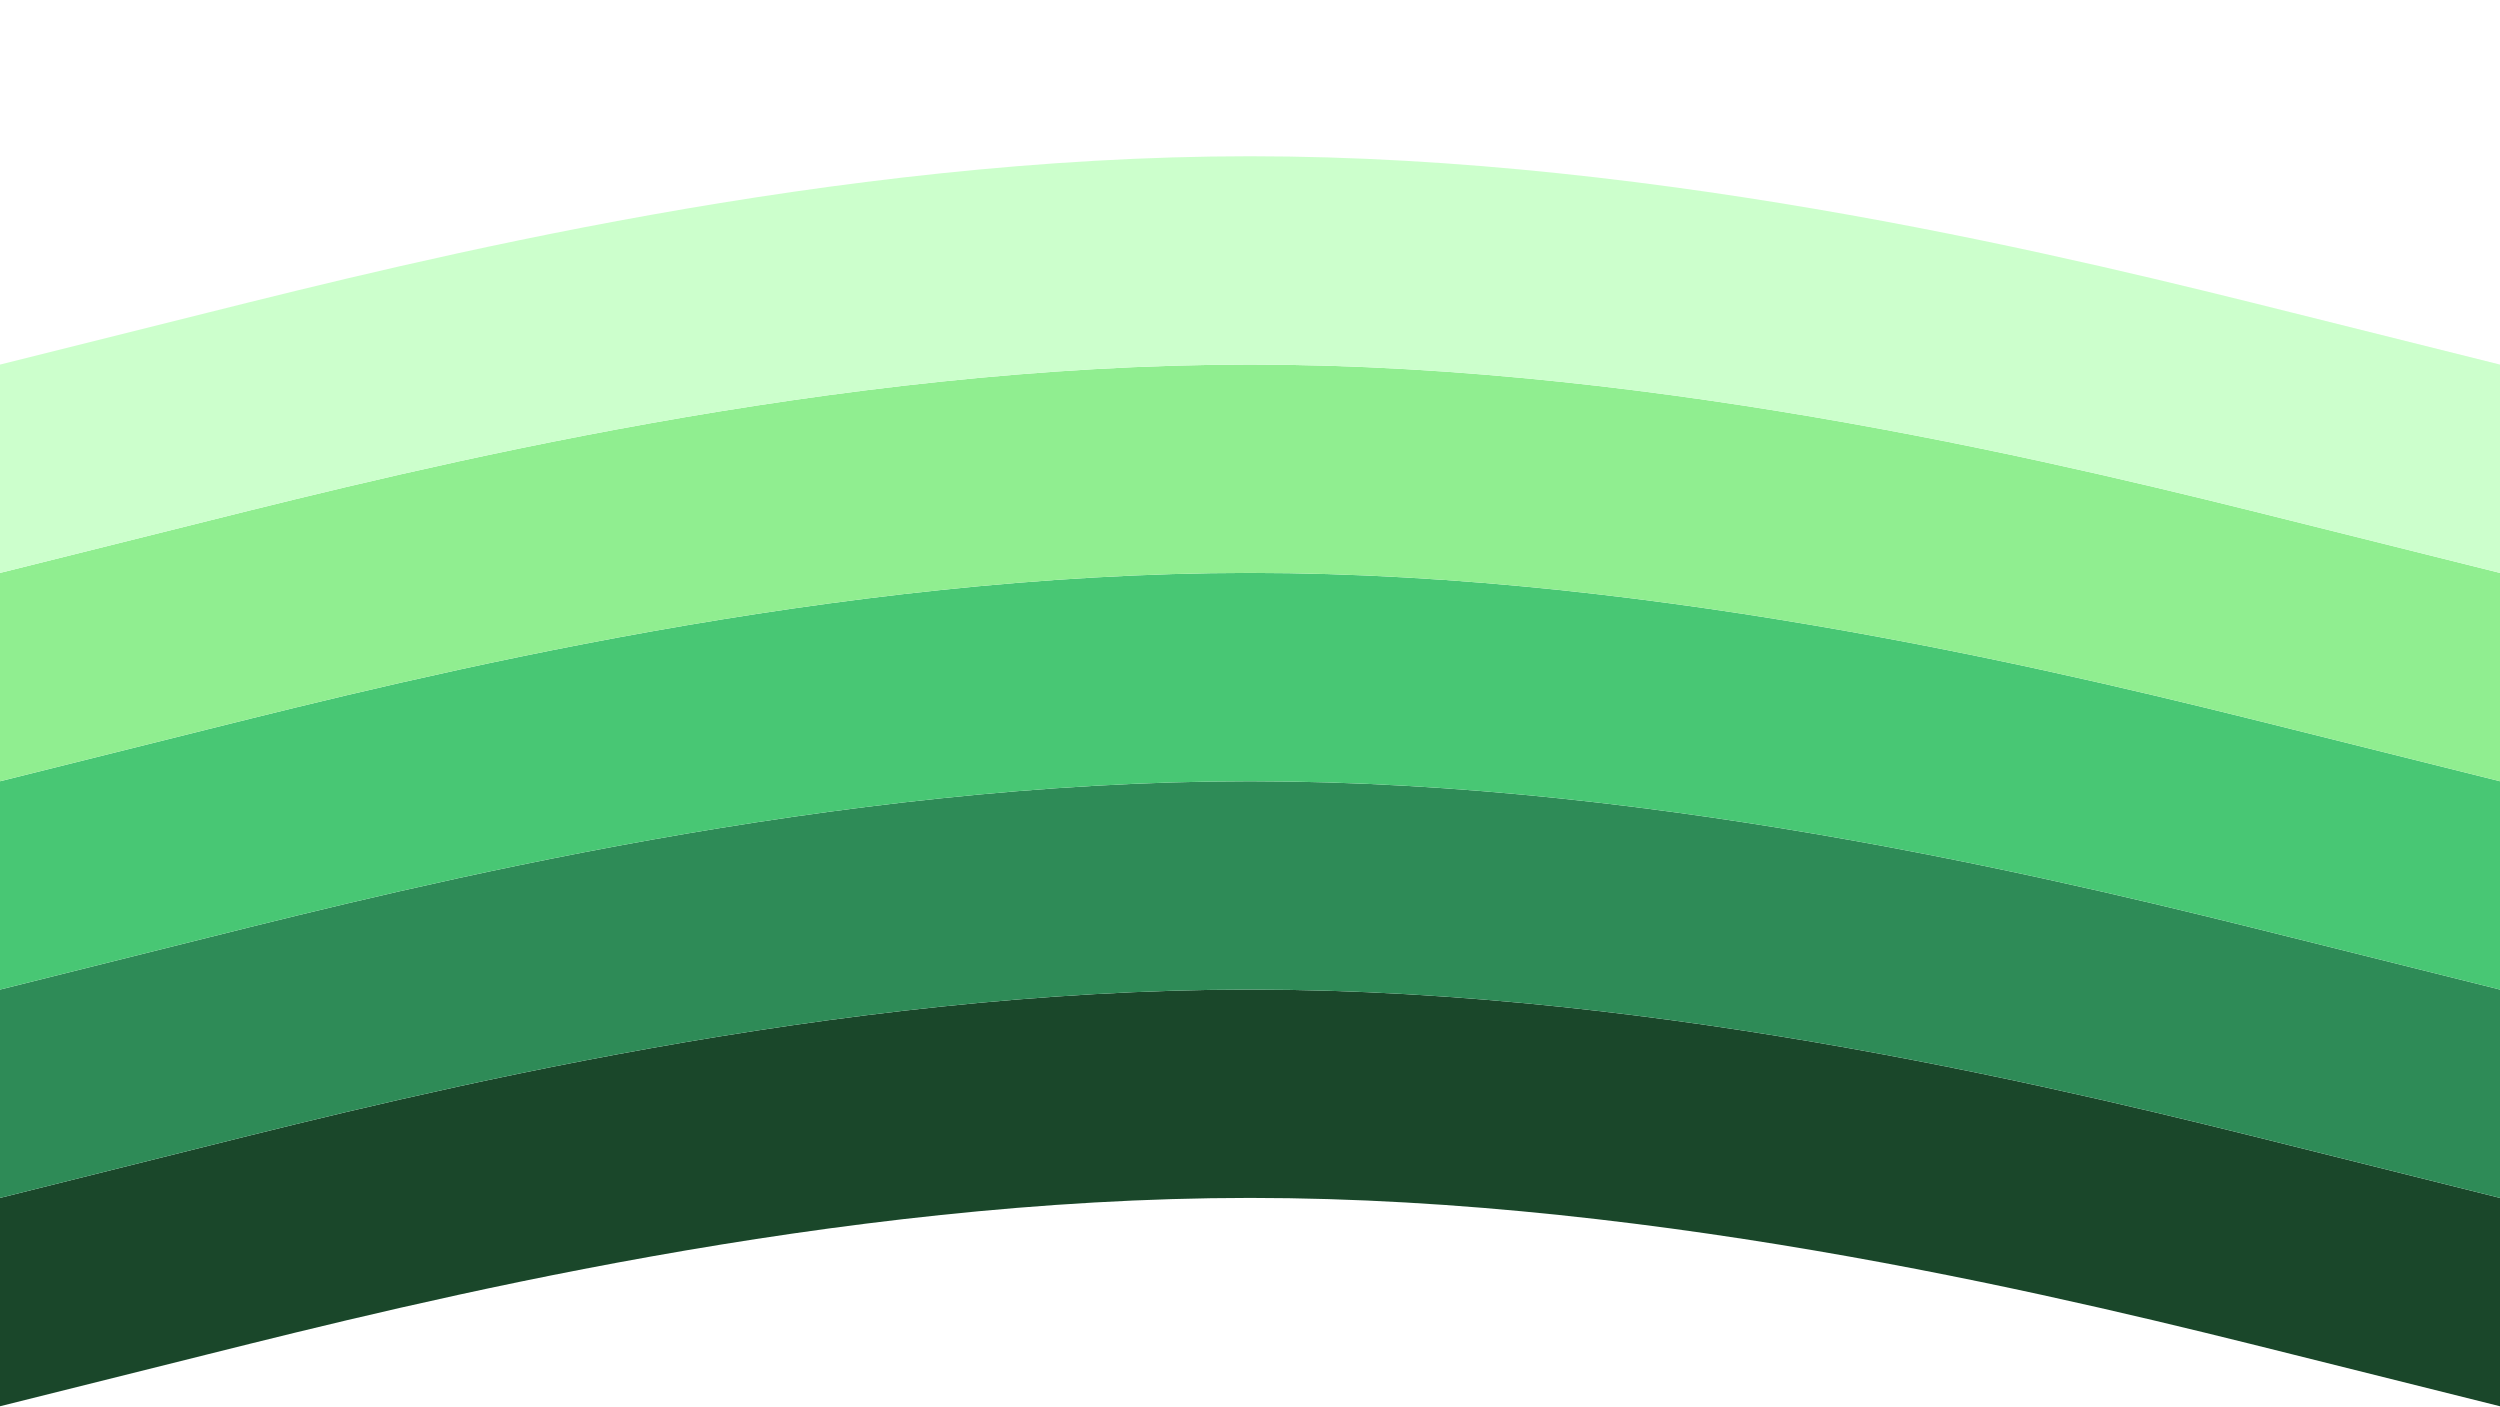
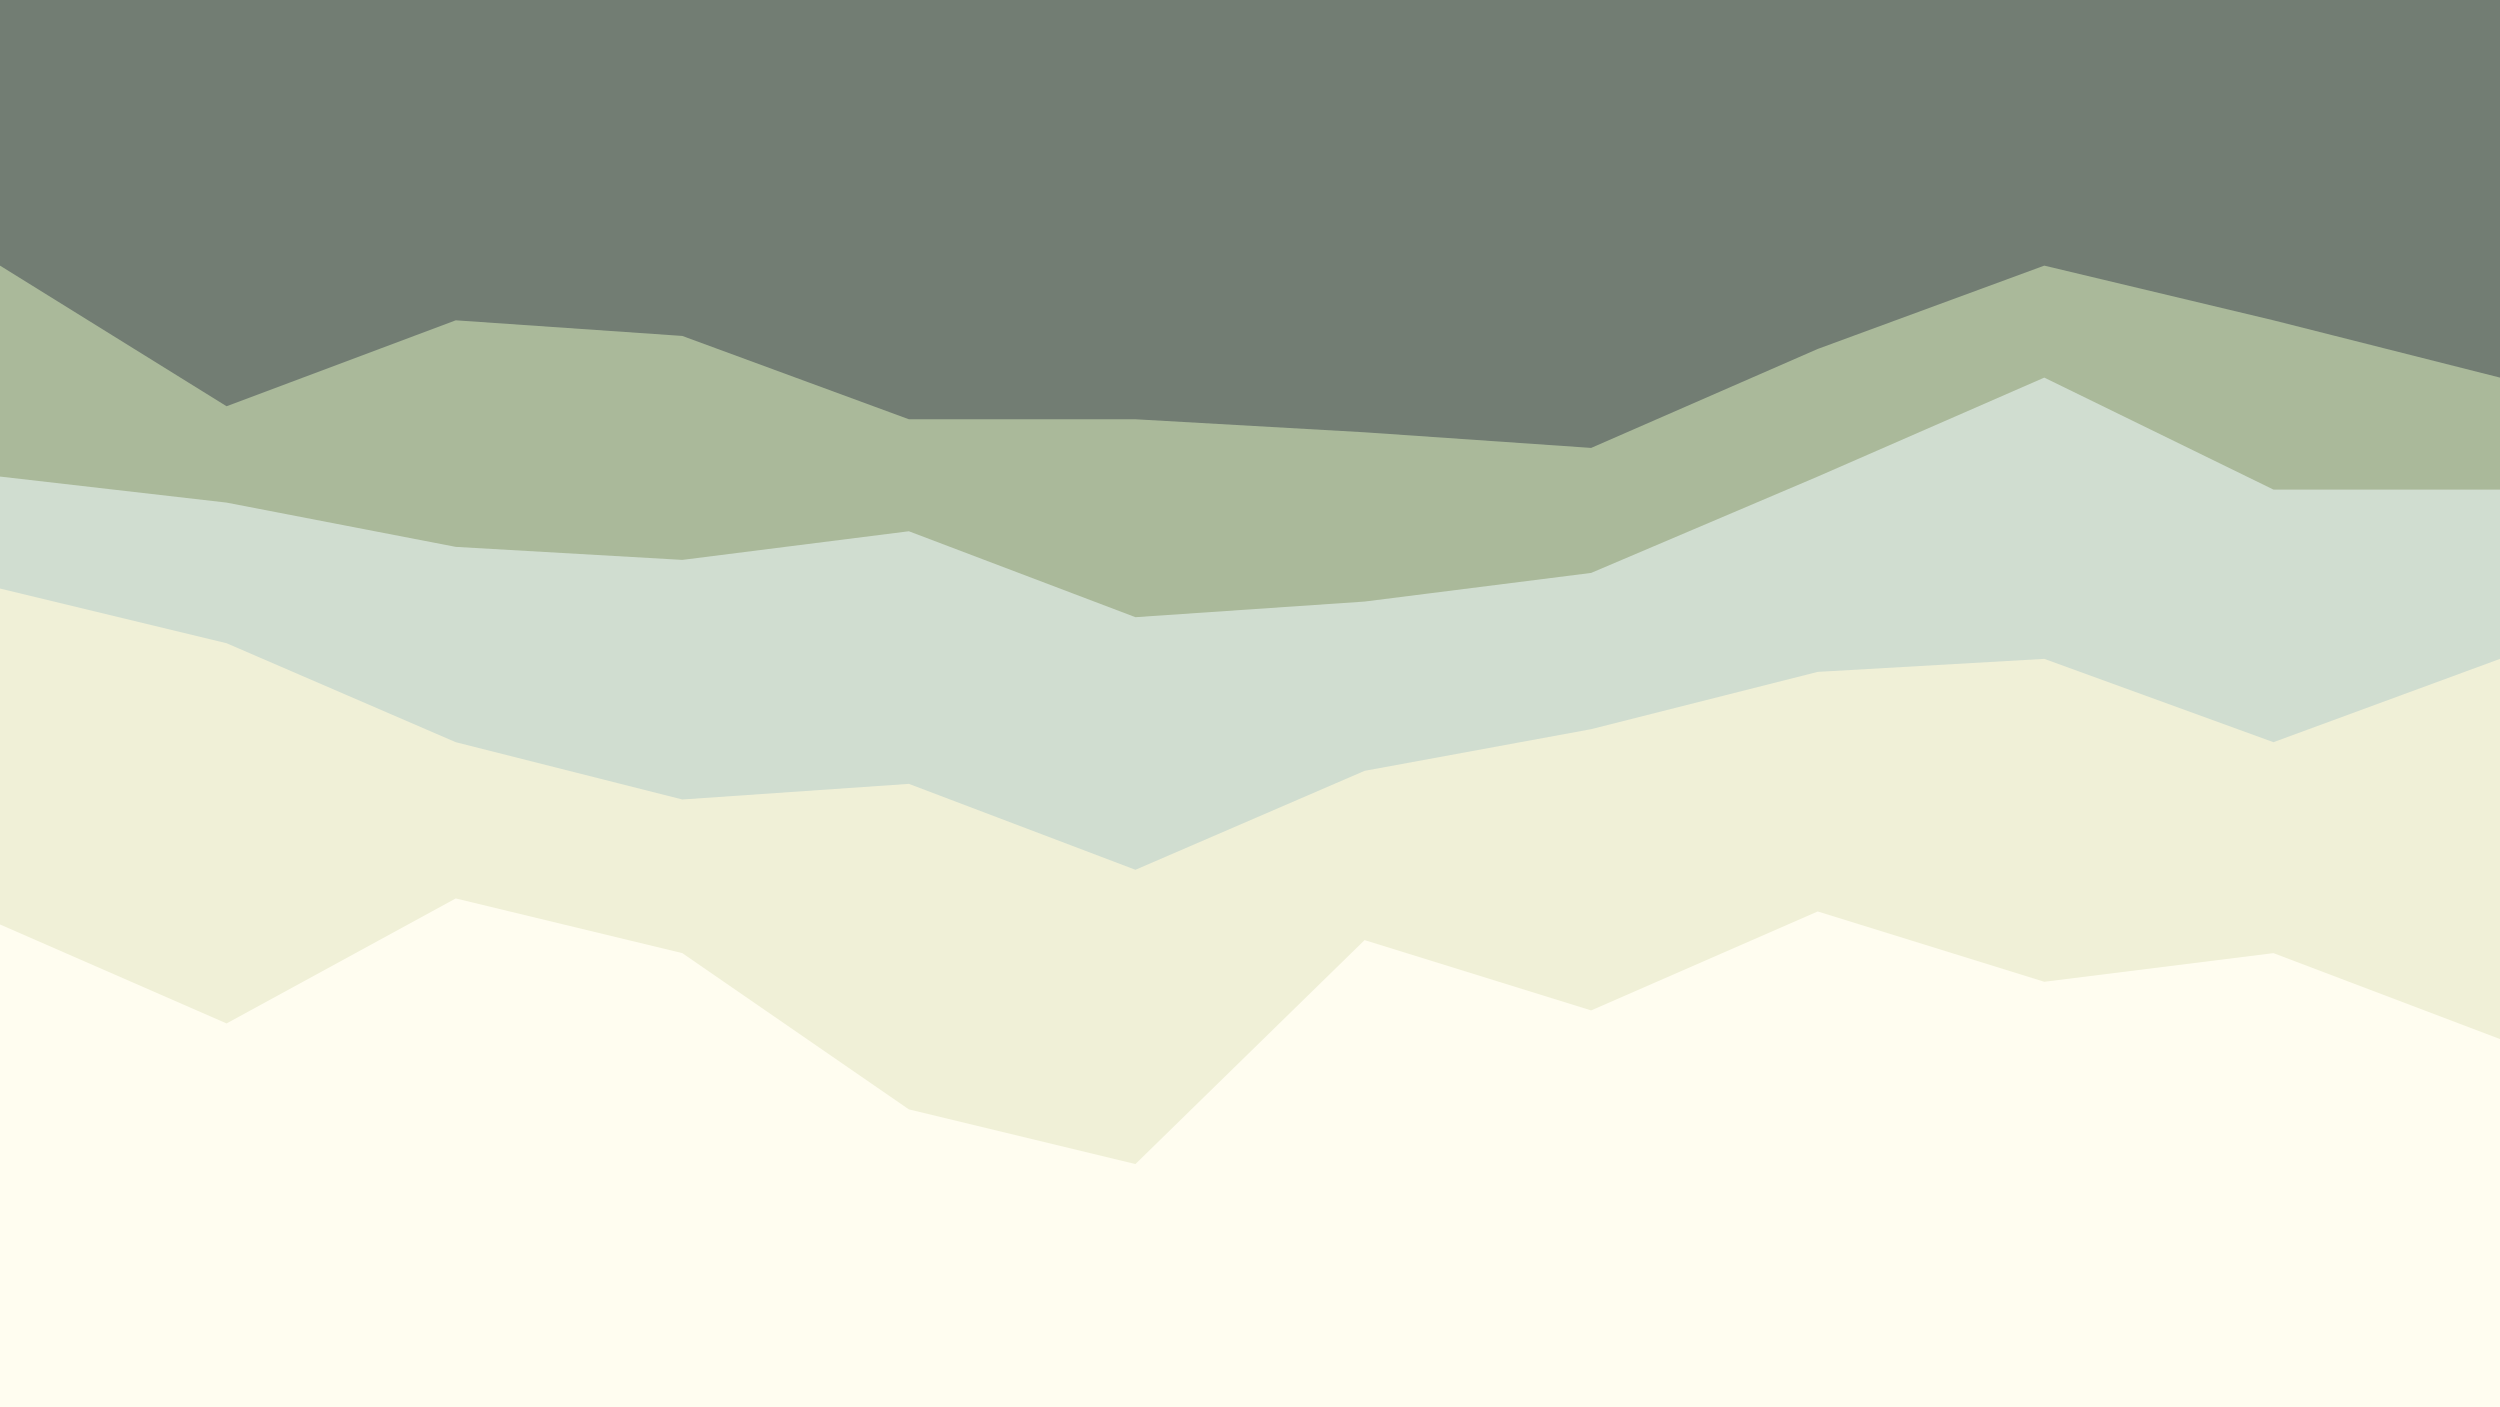
<svg xmlns="http://www.w3.org/2000/svg" id="visual" viewBox="0 0 960 540" width="960" height="540" version="1.1">
-   <path d="M0 540L80 520C160 500 320 460 480 460C640 460 800 500 880 520L960 540L960 540L880 520C800 500 640 460 480 460C320 460 160 500 80 520L0 540Z" fill="#013220" />
-   <path d="M0 460L80 440C160 420 320 380 480 380C640 380 800 420 880 440L960 460L960 540L880 520C800 500 640 460 480 460C320 460 160 500 80 520L0 540Z" fill="#1a472a" />
-   <path d="M0 380L80 360C160 340 320 300 480 300C640 300 800 340 880 360L960 380L960 460L880 440C800 420 640 380 480 380C320 380 160 420 80 440L0 460Z" fill="#2e8b57" />
-   <path d="M0 300L80 280C160 260 320 220 480 220C640 220 800 260 880 280L960 300L960 380L880 360C800 340 640 300 480 300C320 300 160 340 80 360L0 380Z" fill="#48c774" />
-   <path d="M0 220L80 200C160 180 320 140 480 140C640 140 800 180 880 200L960 220L960 300L880 280C800 260 640 220 480 220C320 220 160 260 80 280L0 300Z" fill="#90ee90" />
-   <path d="M0 140L80 120C160 100 320 60 480 60C640 60 800 100 880 120L960 140L960 220L880 200C800 180 640 140 480 140C320 140 160 180 80 200L0 220Z" fill="#ccffcc" />
+   <path d="M0 104L87 158L175 125L262 131L349 163L436 163L524 168L611 174L698 136L785 104L873 125L960 147L960 0L873 0L785 0L698 0L611 0L524 0L436 0L349 0L262 0L175 0L87 0L0 0Z" fill="#727D73" />
+   <path d="M0 185L87 195L175 212L262 217L349 206L436 239L524 233L611 222L698 185L785 147L873 190L960 190L960 145L873 123L785 102L698 134L611 172L524 166L436 161L349 161L262 129L175 123L87 156L0 102Z" fill="#AAB99A" />
+   <path d="M0 228L87 249L175 287L262 309L349 303L436 336L524 298L611 282L698 260L785 255L873 287L960 255L960 188L873 188L785 145L698 183L611 220L524 231L436 237L349 204L262 215L175 210L87 193L0 183Z" fill="#D0DDD0" />
+   <path d="M0 357L87 395L175 347L262 368L349 428L436 449L524 363L611 390L698 352L785 379L873 368L960 401L960 253L873 285L785 253L698 258L611 280L524 296L436 334L349 301L262 307L175 285L87 247L0 226Z" fill="#F0F0D7" />
+   <path d="M0 541L87 541L175 541L262 541L349 541L436 541L524 541L611 541L698 541L785 541L873 541L960 541L960 399L873 366L785 377L698 350L611 388L524 361L436 447L349 426L262 366L175 345L87 393L0 355Z" fill="#FFFDF0" />
</svg>
